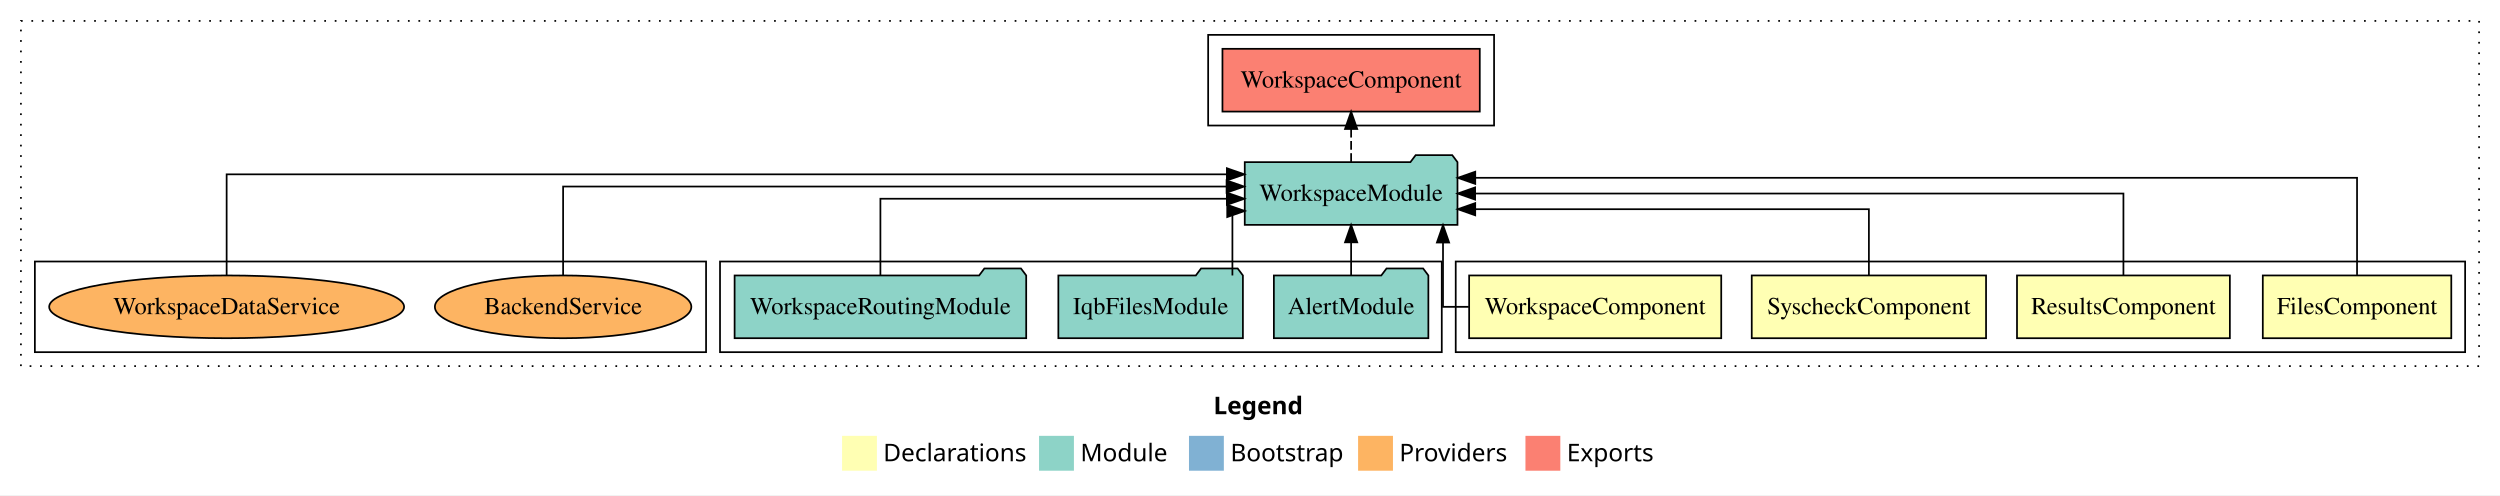
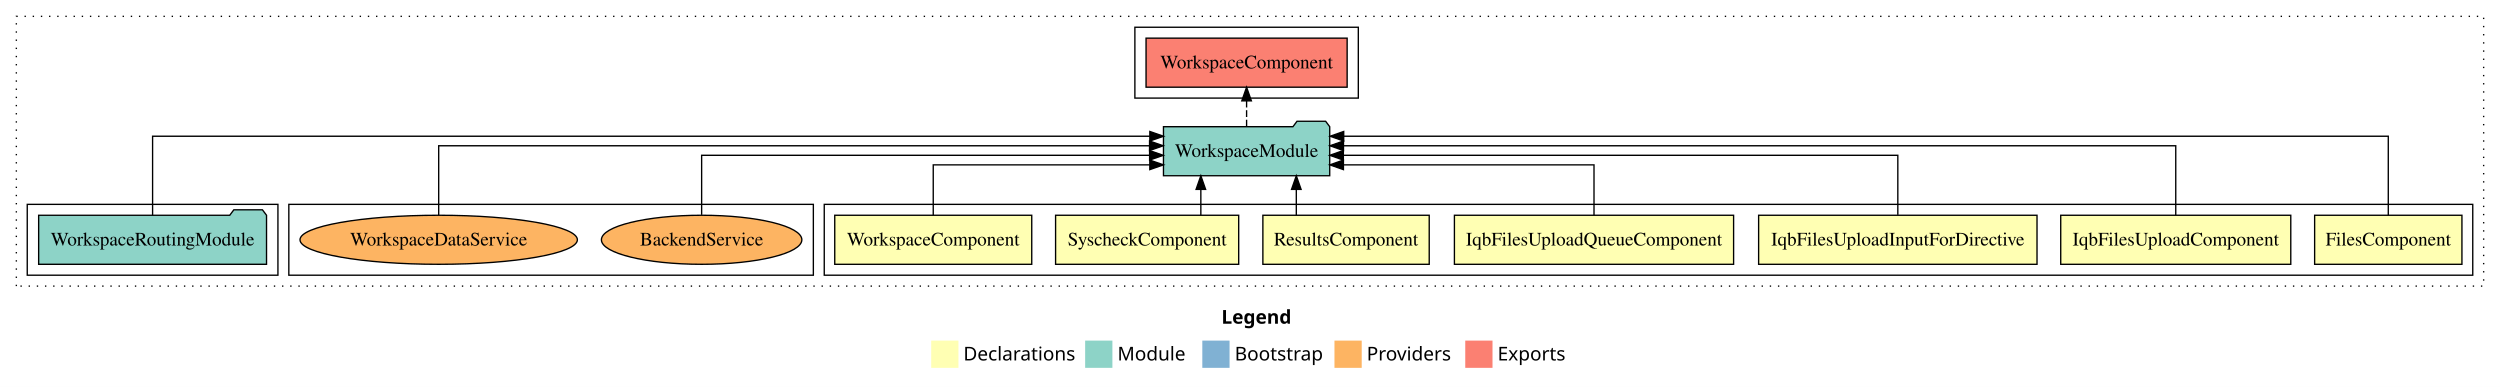
- <svg xmlns="http://www.w3.org/2000/svg" width="1434pt" height="284pt" viewBox="0.00 0.00 1434.00 284.00">
+ <svg xmlns="http://www.w3.org/2000/svg" width="1835pt" height="284pt" viewBox="0.00 0.00 1835.00 284.00">
  <g id="graph0" class="graph" transform="scale(1 1) rotate(0) translate(4 280)">
-     <polygon fill="white" stroke="transparent" points="-4,4 -4,-280 1430,-280 1430,4 -4,4" />
-     <text text-anchor="start" x="692.01" y="-42.4" font-family="sans-serif" font-weight="bold" font-size="14.00">Legend</text>
-     <polygon fill="#ffffb3" stroke="transparent" points="479,-10 479,-30 499,-30 499,-10 479,-10" />
-     <text text-anchor="start" x="502.63" y="-15.4" font-family="sans-serif" font-size="14.00">  Declarations</text>
-     <polygon fill="#8dd3c7" stroke="transparent" points="592,-10 592,-30 612,-30 612,-10 592,-10" />
-     <text text-anchor="start" x="615.73" y="-15.4" font-family="sans-serif" font-size="14.00">  Module</text>
-     <polygon fill="#80b1d3" stroke="transparent" points="678,-10 678,-30 698,-30 698,-10 678,-10" />
-     <text text-anchor="start" x="701.78" y="-15.4" font-family="sans-serif" font-size="14.00">  Bootstrap</text>
-     <polygon fill="#fdb462" stroke="transparent" points="775,-10 775,-30 795,-30 795,-10 775,-10" />
-     <text text-anchor="start" x="798.67" y="-15.4" font-family="sans-serif" font-size="14.00">  Providers</text>
-     <polygon fill="#fb8072" stroke="transparent" points="871,-10 871,-30 891,-30 891,-10 871,-10" />
-     <text text-anchor="start" x="894.73" y="-15.4" font-family="sans-serif" font-size="14.00">  Exports</text>
+     <polygon fill="white" stroke="transparent" points="-4,4 -4,-280 1831,-280 1831,4 -4,4" />
+     <text text-anchor="start" x="892.51" y="-42.4" font-family="sans-serif" font-weight="bold" font-size="14.00">Legend</text>
+     <polygon fill="#ffffb3" stroke="transparent" points="679.5,-10 679.5,-30 699.5,-30 699.5,-10 679.5,-10" />
+     <text text-anchor="start" x="703.13" y="-15.4" font-family="sans-serif" font-size="14.00">  Declarations</text>
+     <polygon fill="#8dd3c7" stroke="transparent" points="792.5,-10 792.5,-30 812.5,-30 812.5,-10 792.5,-10" />
+     <text text-anchor="start" x="816.23" y="-15.4" font-family="sans-serif" font-size="14.00">  Module</text>
+     <polygon fill="#80b1d3" stroke="transparent" points="878.5,-10 878.5,-30 898.5,-30 898.5,-10 878.5,-10" />
+     <text text-anchor="start" x="902.28" y="-15.4" font-family="sans-serif" font-size="14.00">  Bootstrap</text>
+     <polygon fill="#fdb462" stroke="transparent" points="975.5,-10 975.5,-30 995.5,-30 995.5,-10 975.5,-10" />
+     <text text-anchor="start" x="999.17" y="-15.4" font-family="sans-serif" font-size="14.00">  Providers</text>
+     <polygon fill="#fb8072" stroke="transparent" points="1071.5,-10 1071.5,-30 1091.5,-30 1091.5,-10 1071.5,-10" />
+     <text text-anchor="start" x="1095.23" y="-15.4" font-family="sans-serif" font-size="14.00">  Exports</text>
    <g id="clust1" class="cluster">
-       <polygon fill="none" stroke="black" stroke-dasharray="1,5" points="8,-70 8,-268 1418,-268 1418,-70 8,-70" />
+       <polygon fill="none" stroke="black" stroke-dasharray="1,5" points="8,-70 8,-268 1819,-268 1819,-70 8,-70" />
    </g>
    <g id="clust2" class="cluster">
-       <polygon fill="none" stroke="black" points="831,-78 831,-130 1410,-130 1410,-78 831,-78" />
+       <polygon fill="none" stroke="black" points="601,-78 601,-130 1811,-130 1811,-78 601,-78" />
    </g>
-     <g id="clust8" class="cluster">
-       <polygon fill="none" stroke="black" points="689,-208 689,-260 853,-260 853,-208 689,-208" />
-     </g>
-     <g id="clust7" class="cluster">
-       <polygon fill="none" stroke="black" points="409,-78 409,-130 823,-130 823,-78 409,-78" />
+     <g id="clust13" class="cluster">
+       <polygon fill="none" stroke="black" points="208,-78 208,-130 593,-130 593,-78 208,-78" />
    </g>
    <g id="clust10" class="cluster">
-       <polygon fill="none" stroke="black" points="16,-78 16,-130 401,-130 401,-78 16,-78" />
+       <polygon fill="none" stroke="black" points="16,-78 16,-130 200,-130 200,-78 16,-78" />
+     </g>
+     <g id="clust11" class="cluster">
+       <polygon fill="none" stroke="black" points="829,-208 829,-260 993,-260 993,-208 829,-208" />
    </g>
    <g id="node1" class="node">
-       <polygon fill="#ffffb3" stroke="black" points="1402.06,-122 1293.94,-122 1293.94,-86 1402.06,-86 1402.06,-122" />
-       <text text-anchor="middle" x="1348" y="-99.8" font-family="Times,serif" font-size="14.00">FilesComponent</text>
+       <polygon fill="#ffffb3" stroke="black" points="1803.06,-122 1694.94,-122 1694.94,-86 1803.06,-86 1803.06,-122" />
+       <text text-anchor="middle" x="1749" y="-99.8" font-family="Times,serif" font-size="14.00">FilesComponent</text>
+     </g>
+     <g id="node8" class="node">
+       <polygon fill="#8dd3c7" stroke="black" points="972.01,-187 969.01,-191 948.01,-191 945.01,-187 849.99,-187 849.99,-151 972.01,-151 972.01,-187" />
+       <text text-anchor="middle" x="911" y="-164.8" font-family="Times,serif" font-size="14.00">WorkspaceModule</text>
+     </g>
+     <g id="edge1" class="edge">
+       <path fill="none" stroke="black" d="M1749,-122.01C1749,-144.49 1749,-180 1749,-180 1749,-180 982.28,-180 982.28,-180" />
+       <polygon fill="black" stroke="black" points="982.28,-176.5 972.28,-180 982.28,-183.5 982.28,-176.5" />
+     </g>
+     <g id="node2" class="node">
+       <polygon fill="#ffffb3" stroke="black" points="1677.43,-122 1508.57,-122 1508.57,-86 1677.43,-86 1677.43,-122" />
+       <text text-anchor="middle" x="1593" y="-99.8" font-family="Times,serif" font-size="14.00">IqbFilesUploadComponent</text>
+     </g>
+     <g id="edge2" class="edge">
+       <path fill="none" stroke="black" d="M1593,-122.13C1593,-142.57 1593,-173 1593,-173 1593,-173 982.12,-173 982.12,-173" />
+       <polygon fill="black" stroke="black" points="982.12,-169.5 972.12,-173 982.12,-176.5 982.12,-169.5" />
+     </g>
+     <g id="node3" class="node">
+       <polygon fill="#ffffb3" stroke="black" points="1491.17,-122 1286.83,-122 1286.83,-86 1491.17,-86 1491.17,-122" />
+       <text text-anchor="middle" x="1389" y="-99.8" font-family="Times,serif" font-size="14.00">IqbFilesUploadInputForDirective</text>
+     </g>
+     <g id="edge3" class="edge">
+       <path fill="none" stroke="black" d="M1389,-122.27C1389,-140.56 1389,-166 1389,-166 1389,-166 982.02,-166 982.02,-166" />
+       <polygon fill="black" stroke="black" points="982.02,-162.5 972.02,-166 982.02,-169.5 982.02,-162.5" />
+     </g>
+     <g id="node4" class="node">
+       <polygon fill="#ffffb3" stroke="black" points="1268.46,-122 1063.54,-122 1063.54,-86 1268.46,-86 1268.46,-122" />
+       <text text-anchor="middle" x="1166" y="-99.8" font-family="Times,serif" font-size="14.00">IqbFilesUploadQueueComponent</text>
+     </g>
+     <g id="edge4" class="edge">
+       <path fill="none" stroke="black" d="M1166,-122.01C1166,-138.05 1166,-159 1166,-159 1166,-159 982.08,-159 982.08,-159" />
+       <polygon fill="black" stroke="black" points="982.08,-155.5 972.08,-159 982.08,-162.5 982.08,-155.5" />
    </g>
    <g id="node5" class="node">
-       <polygon fill="#8dd3c7" stroke="black" points="832.01,-187 829.01,-191 808.01,-191 805.01,-187 709.99,-187 709.99,-151 832.01,-151 832.01,-187" />
-       <text text-anchor="middle" x="771" y="-164.8" font-family="Times,serif" font-size="14.00">WorkspaceModule</text>
+       <polygon fill="#ffffb3" stroke="black" points="1045.05,-122 922.95,-122 922.95,-86 1045.05,-86 1045.05,-122" />
+       <text text-anchor="middle" x="984" y="-99.8" font-family="Times,serif" font-size="14.00">ResultsComponent</text>
    </g>
-     <g id="edge1" class="edge">
-       <path fill="none" stroke="black" d="M1348,-122.29C1348,-144.21 1348,-178 1348,-178 1348,-178 842.2,-178 842.2,-178" />
-       <polygon fill="black" stroke="black" points="842.2,-174.5 832.2,-178 842.2,-181.5 842.2,-174.5" />
+     <g id="edge5" class="edge">
+       <path fill="none" stroke="black" d="M947.49,-122.11C947.49,-122.11 947.49,-140.99 947.49,-140.99" />
+       <polygon fill="black" stroke="black" points="943.99,-140.99 947.49,-150.99 950.99,-140.99 943.99,-140.99" />
    </g>
-     <g id="node2" class="node">
-       <polygon fill="#ffffb3" stroke="black" points="1275.05,-122 1152.95,-122 1152.95,-86 1275.05,-86 1275.05,-122" />
-       <text text-anchor="middle" x="1214" y="-99.8" font-family="Times,serif" font-size="14.00">ResultsComponent</text>
+     <g id="node6" class="node">
+       <polygon fill="#ffffb3" stroke="black" points="905.2,-122 770.8,-122 770.8,-86 905.2,-86 905.2,-122" />
+       <text text-anchor="middle" x="838" y="-99.8" font-family="Times,serif" font-size="14.00">SyscheckComponent</text>
    </g>
-     <g id="edge2" class="edge">
-       <path fill="none" stroke="black" d="M1214,-122.11C1214,-141.34 1214,-169 1214,-169 1214,-169 842.13,-169 842.13,-169" />
-       <polygon fill="black" stroke="black" points="842.13,-165.5 832.13,-169 842.13,-172.5 842.13,-165.5" />
+     <g id="edge6" class="edge">
+       <path fill="none" stroke="black" d="M877.42,-122.11C877.42,-122.11 877.42,-140.99 877.42,-140.99" />
+       <polygon fill="black" stroke="black" points="873.92,-140.99 877.42,-150.99 880.92,-140.99 873.92,-140.99" />
    </g>
-     <g id="node3" class="node">
-       <polygon fill="#ffffb3" stroke="black" points="1135.2,-122 1000.8,-122 1000.8,-86 1135.2,-86 1135.2,-122" />
-       <text text-anchor="middle" x="1068" y="-99.8" font-family="Times,serif" font-size="14.00">SyscheckComponent</text>
+     <g id="node7" class="node">
+       <polygon fill="#ffffb3" stroke="black" points="753.3,-122 608.7,-122 608.7,-86 753.3,-86 753.3,-122" />
+       <text text-anchor="middle" x="681" y="-99.8" font-family="Times,serif" font-size="14.00">WorkspaceComponent</text>
    </g>
-     <g id="edge3" class="edge">
-       <path fill="none" stroke="black" d="M1068,-122.03C1068,-138.4 1068,-160 1068,-160 1068,-160 842.18,-160 842.18,-160" />
-       <polygon fill="black" stroke="black" points="842.18,-156.5 832.18,-160 842.18,-163.5 842.18,-156.5" />
+     <g id="edge7" class="edge">
+       <path fill="none" stroke="black" d="M681,-122.01C681,-138.05 681,-159 681,-159 681,-159 839.97,-159 839.97,-159" />
+       <polygon fill="black" stroke="black" points="839.97,-162.5 849.97,-159 839.97,-155.5 839.97,-162.5" />
    </g>
-     <g id="node4" class="node">
-       <polygon fill="#ffffb3" stroke="black" points="983.3,-122 838.7,-122 838.7,-86 983.3,-86 983.3,-122" />
-       <text text-anchor="middle" x="911" y="-99.8" font-family="Times,serif" font-size="14.00">WorkspaceComponent</text>
+     <g id="node10" class="node">
+       <polygon fill="#fb8072" stroke="black" points="984.8,-252 837.2,-252 837.2,-216 984.8,-216 984.8,-252" />
+       <text text-anchor="middle" x="911" y="-229.8" font-family="Times,serif" font-size="14.00">WorkspaceComponent </text>
    </g>
-     <g id="edge4" class="edge">
-       <path fill="none" stroke="black" d="M838.51,-104C829.69,-104 823.71,-104 823.71,-104 823.71,-104 823.71,-140.89 823.71,-140.89" />
-       <polygon fill="black" stroke="black" points="820.21,-140.89 823.71,-150.89 827.21,-140.89 820.21,-140.89" />
+     <g id="edge9" class="edge">
+       <path fill="none" stroke="black" stroke-dasharray="5,2" d="M911,-187.11C911,-187.11 911,-205.99 911,-205.99" />
+       <polygon fill="black" stroke="black" points="907.5,-205.99 911,-215.99 914.5,-205.99 907.5,-205.99" />
    </g>
    <g id="node9" class="node">
-       <polygon fill="#fb8072" stroke="black" points="844.8,-252 697.2,-252 697.2,-216 844.8,-216 844.8,-252" />
-       <text text-anchor="middle" x="771" y="-229.8" font-family="Times,serif" font-size="14.00">WorkspaceComponent </text>
+       <polygon fill="#8dd3c7" stroke="black" points="191.63,-122 188.63,-126 167.63,-126 164.63,-122 24.37,-122 24.37,-86 191.63,-86 191.63,-122" />
+       <text text-anchor="middle" x="108" y="-99.8" font-family="Times,serif" font-size="14.00">WorkspaceRoutingModule</text>
    </g>
    <g id="edge8" class="edge">
-       <path fill="none" stroke="black" stroke-dasharray="5,2" d="M771,-187.11C771,-187.11 771,-205.99 771,-205.99" />
-       <polygon fill="black" stroke="black" points="767.5,-205.99 771,-215.99 774.5,-205.99 767.5,-205.99" />
-     </g>
-     <g id="node6" class="node">
-       <polygon fill="#8dd3c7" stroke="black" points="815.31,-122 812.31,-126 791.31,-126 788.31,-122 726.69,-122 726.69,-86 815.31,-86 815.31,-122" />
-       <text text-anchor="middle" x="771" y="-99.8" font-family="Times,serif" font-size="14.00">AlertModule</text>
-     </g>
-     <g id="edge5" class="edge">
-       <path fill="none" stroke="black" d="M771,-122.11C771,-122.11 771,-140.99 771,-140.99" />
-       <polygon fill="black" stroke="black" points="767.5,-140.99 771,-150.99 774.5,-140.99 767.5,-140.99" />
-     </g>
-     <g id="node7" class="node">
-       <polygon fill="#8dd3c7" stroke="black" points="708.93,-122 705.93,-126 684.93,-126 681.93,-122 603.07,-122 603.07,-86 708.93,-86 708.93,-122" />
-       <text text-anchor="middle" x="656" y="-99.8" font-family="Times,serif" font-size="14.00">IqbFilesModule</text>
-     </g>
-     <g id="edge6" class="edge">
-       <path fill="none" stroke="black" d="M702.91,-122.01C702.91,-138.05 702.91,-159 702.91,-159 702.91,-159 703.61,-159 703.61,-159" />
-       <polygon fill="black" stroke="black" points="699.94,-162.5 709.94,-159 699.94,-155.5 699.94,-162.5" />
-     </g>
-     <g id="node8" class="node">
-       <polygon fill="#8dd3c7" stroke="black" points="584.63,-122 581.63,-126 560.63,-126 557.63,-122 417.37,-122 417.37,-86 584.63,-86 584.63,-122" />
-       <text text-anchor="middle" x="501" y="-99.8" font-family="Times,serif" font-size="14.00">WorkspaceRoutingModule</text>
-     </g>
-     <g id="edge7" class="edge">
-       <path fill="none" stroke="black" d="M501,-122.27C501,-140.56 501,-166 501,-166 501,-166 699.73,-166 699.73,-166" />
-       <polygon fill="black" stroke="black" points="699.73,-169.5 709.73,-166 699.73,-162.5 699.73,-169.5" />
-     </g>
-     <g id="node10" class="node">
-       <ellipse fill="#fdb462" stroke="black" cx="319" cy="-104" rx="73.56" ry="18" />
-       <text text-anchor="middle" x="319" y="-99.8" font-family="Times,serif" font-size="14.00">BackendService</text>
-     </g>
-     <g id="edge9" class="edge">
-       <path fill="none" stroke="black" d="M319,-122.13C319,-142.57 319,-173 319,-173 319,-173 699.57,-173 699.57,-173" />
-       <polygon fill="black" stroke="black" points="699.57,-176.5 709.57,-173 699.57,-169.5 699.57,-176.5" />
+       <path fill="none" stroke="black" d="M108,-122.01C108,-144.49 108,-180 108,-180 108,-180 839.99,-180 839.99,-180" />
+       <polygon fill="black" stroke="black" points="839.99,-183.5 849.99,-180 839.99,-176.5 839.99,-183.5" />
    </g>
    <g id="node11" class="node">
-       <ellipse fill="#fdb462" stroke="black" cx="126" cy="-104" rx="101.8" ry="18" />
-       <text text-anchor="middle" x="126" y="-99.8" font-family="Times,serif" font-size="14.00">WorkspaceDataService</text>
+       <ellipse fill="#fdb462" stroke="black" cx="511" cy="-104" rx="73.56" ry="18" />
+       <text text-anchor="middle" x="511" y="-99.8" font-family="Times,serif" font-size="14.00">BackendService</text>
    </g>
    <g id="edge10" class="edge">
-       <path fill="none" stroke="black" d="M126,-122.01C126,-144.49 126,-180 126,-180 126,-180 699.74,-180 699.74,-180" />
-       <polygon fill="black" stroke="black" points="699.74,-183.5 709.74,-180 699.74,-176.5 699.74,-183.5" />
+       <path fill="none" stroke="black" d="M511,-122.27C511,-140.56 511,-166 511,-166 511,-166 839.81,-166 839.81,-166" />
+       <polygon fill="black" stroke="black" points="839.81,-169.5 849.81,-166 839.81,-162.5 839.81,-169.5" />
+     </g>
+     <g id="node12" class="node">
+       <ellipse fill="#fdb462" stroke="black" cx="318" cy="-104" rx="101.8" ry="18" />
+       <text text-anchor="middle" x="318" y="-99.8" font-family="Times,serif" font-size="14.00">WorkspaceDataService</text>
+     </g>
+     <g id="edge11" class="edge">
+       <path fill="none" stroke="black" d="M318,-122.13C318,-142.57 318,-173 318,-173 318,-173 839.77,-173 839.77,-173" />
+       <polygon fill="black" stroke="black" points="839.77,-176.5 849.77,-173 839.77,-169.5 839.77,-176.5" />
    </g>
  </g>
</svg>
